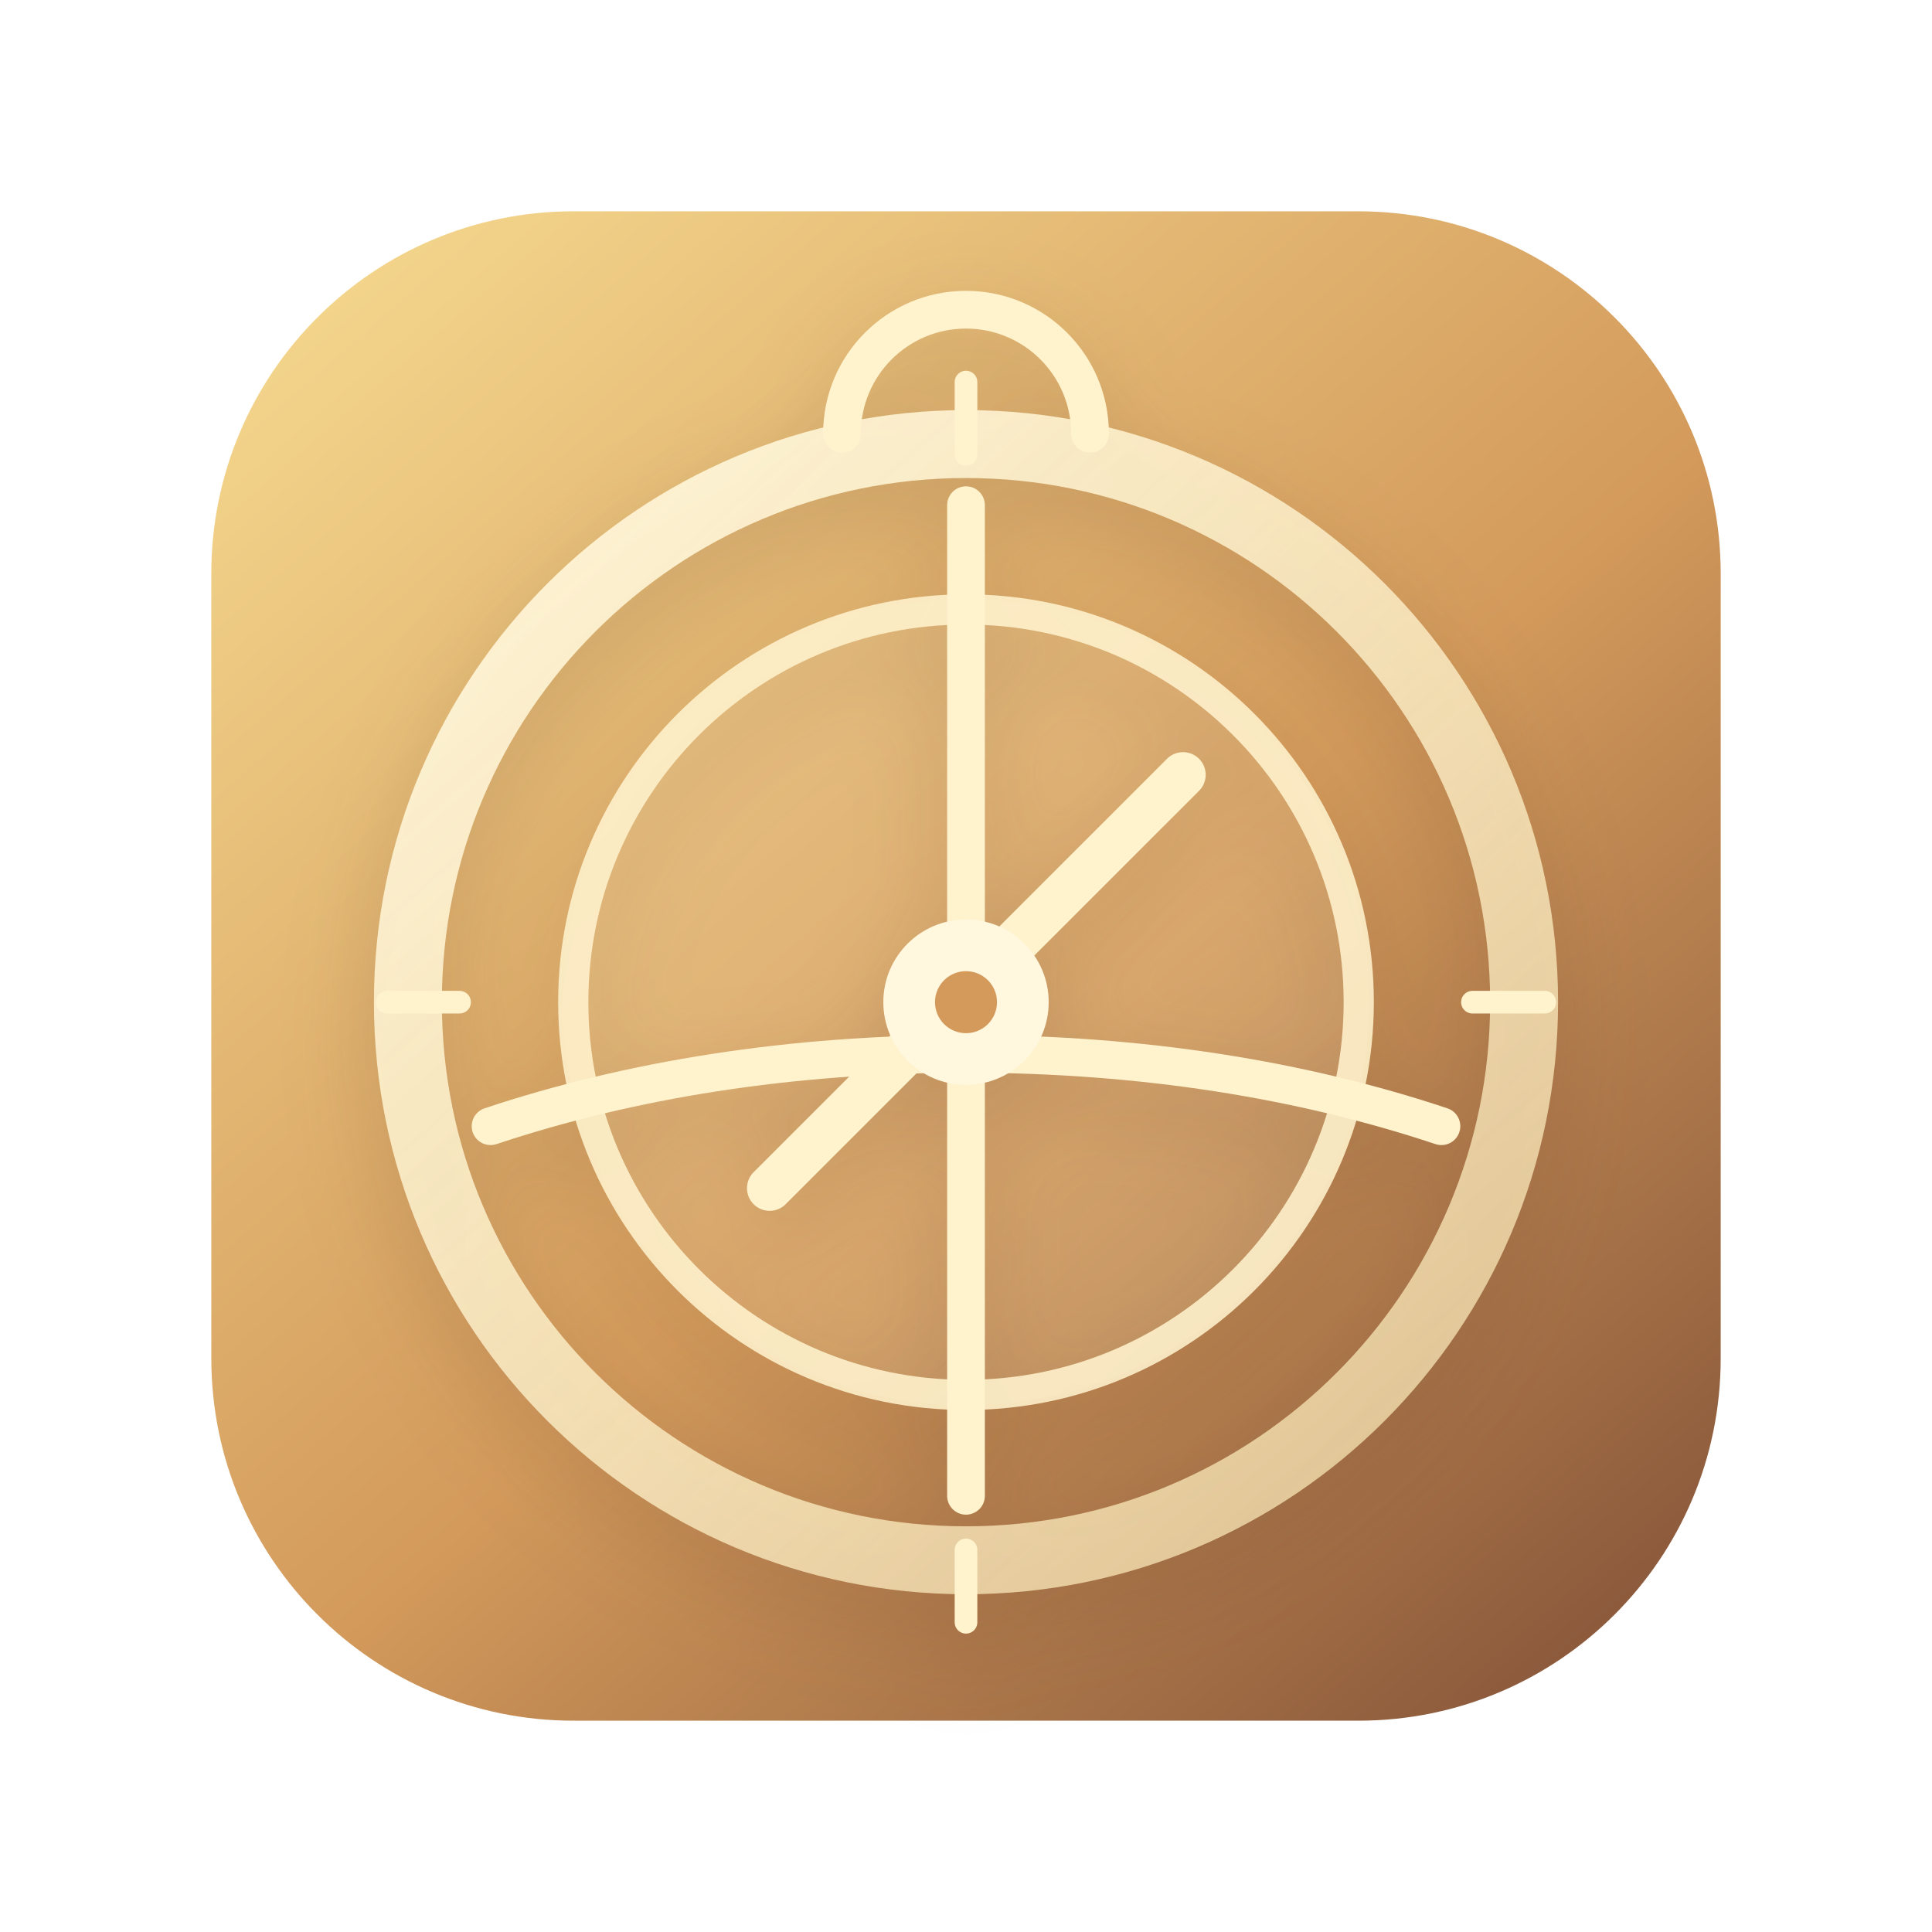
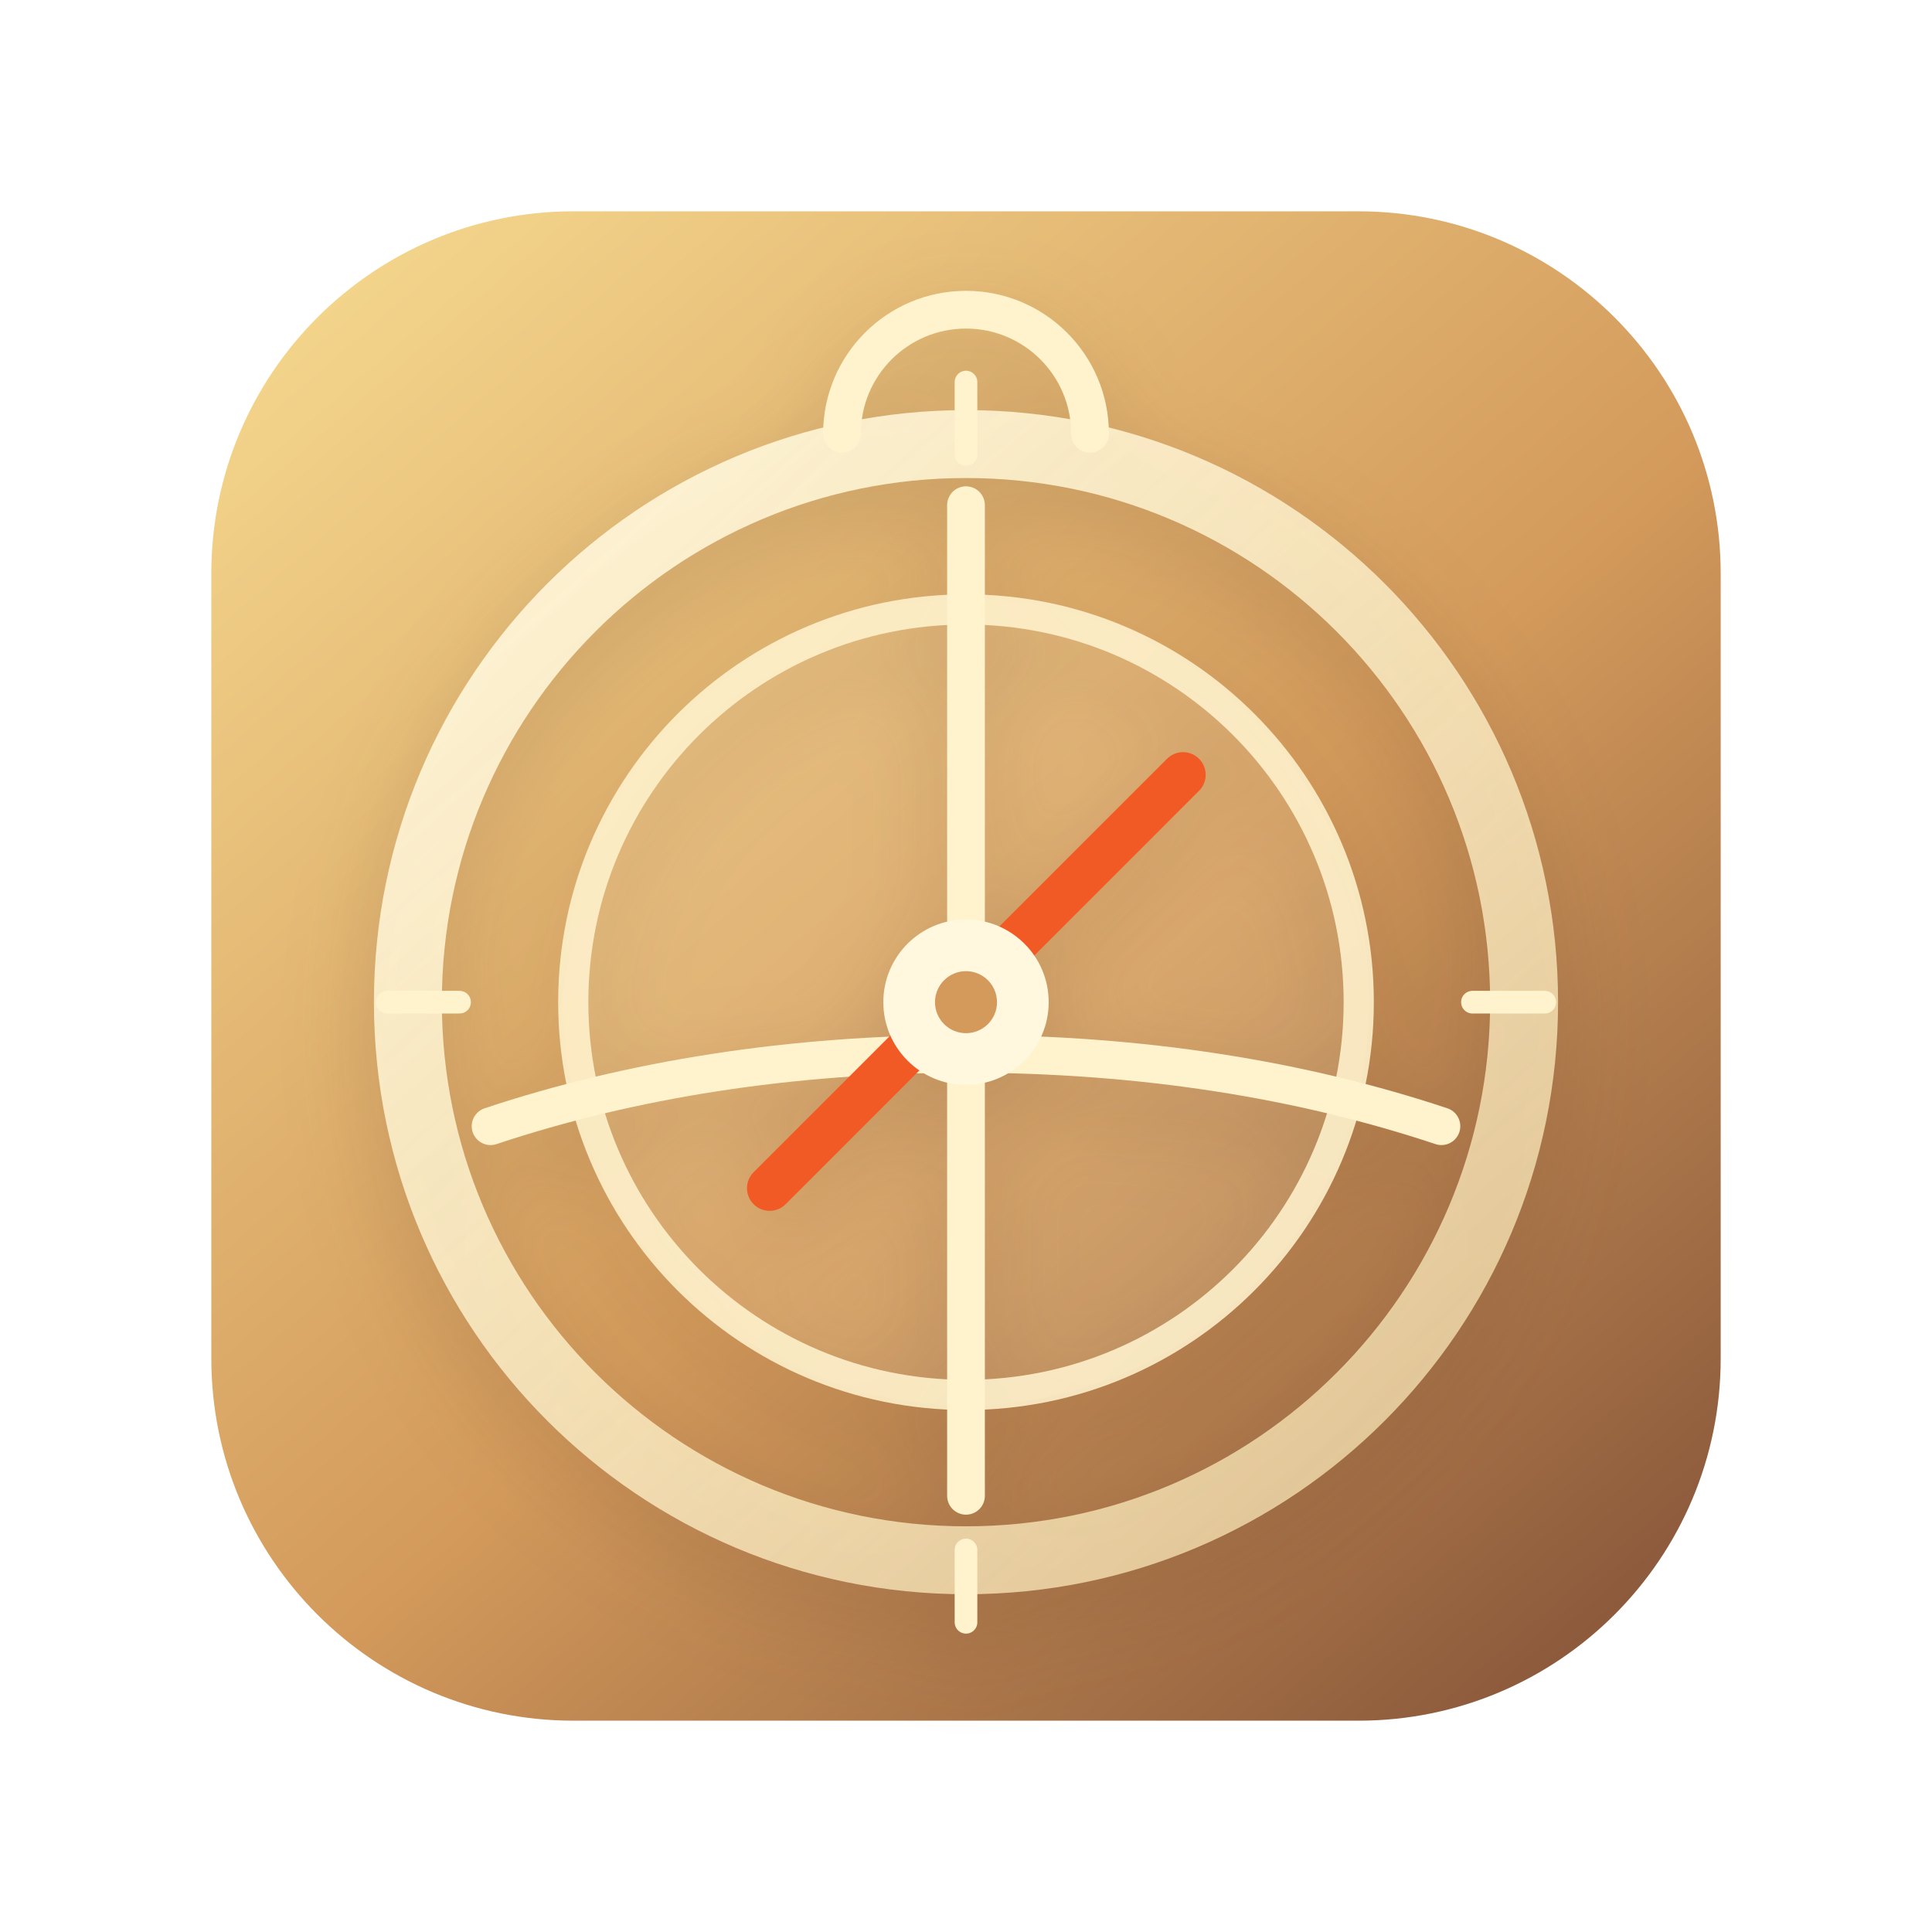
<svg xmlns="http://www.w3.org/2000/svg" width="512" height="512" viewBox="0 0 512 512">
  <defs>
    <linearGradient id="linear-gradient-1" x1="96" y1="72" x2="416" y2="440" gradientUnits="userSpaceOnUse">
      <stop offset="0" stop-color="#f3d48b" />
      <stop offset="0.55" stop-color="#d39a5b" />
      <stop offset="1" stop-color="#8c5a3c" />
    </linearGradient>
-     <filter id="filter-1" filterUnits="userSpaceOnUse" x="53.097" y="31.076" width="405.807" height="447.847" color-interpolation-filters="sRGB">
+     <filter id="filter-1" filterUnits="userSpaceOnUse" x="53.097" y="31.076" width="405.806" height="447.848" color-interpolation-filters="sRGB">
      <feGaussianBlur in="SourceAlpha" stdDeviation="12" />
      <feOffset dx="0" dy="8" result="shadow" />
      <feFlood flood-color="#5c3927" flood-opacity="0.22" />
      <feComposite in2="shadow" operator="in" result="paint" />
      <feMerge>
        <feMergeNode in="paint" />
        <feMergeNode in="SourceGraphic" />
      </feMerge>
    </filter>
    <linearGradient id="linear-gradient-2" x1="138.225" y1="131.378" x2="373.775" y2="397.056" gradientUnits="userSpaceOnUse">
      <stop offset="0" stop-color="#fff6d9" stop-opacity="0.95" />
      <stop offset="1" stop-color="#f7e3b2" stop-opacity="0.75" />
    </linearGradient>
  </defs>
  <g id="Layer_1" data-name="Layer 1">
    <path d="M152 56 L360 56 C413.019 56 456 98.981 456 152 L456 360 C456 413.019 413.019 456 360 456 L152 456 C98.981 456 56 413.019 56 360 L56 152 C56 98.981 98.981 56 152 56 Z" fill="url(#linear-gradient-1)" />
    <path d="M362.819 265.586 C362.819 324.581 314.995 372.406 256 372.406 C197.005 372.406 149.181 324.581 149.181 265.586 C149.181 206.592 197.005 158.767 256 158.767 C314.995 158.767 362.819 206.592 362.819 265.586 Z" fill="#fff0c2" opacity="0.18" />
    <g filter="url(#filter-1)">
      <g>
        <path d="M403.903 265.586 C403.903 347.271 337.685 413.49 256 413.49 C174.315 413.49 108.097 347.271 108.097 265.586 C108.097 183.901 174.315 117.683 256 117.683 C337.685 117.683 403.903 183.901 403.903 265.586 Z" fill="none" stroke="url(#linear-gradient-2)" stroke-width="18" />
        <path d="M360.08 265.586 C360.08 323.068 313.482 369.667 256 369.667 C198.518 369.667 151.92 323.068 151.92 265.586 C151.92 208.104 198.518 161.506 256 161.506 C313.482 161.506 360.08 208.104 360.08 265.586 Z" fill="none" stroke="#fff3ce" stroke-opacity="0.88" stroke-width="8" />
        <path d="M130.008 298.454 C166.984 286.128 209.438 279.281 256 279.281 C302.562 279.281 345.016 286.128 381.992 298.454" fill="none" stroke="#fff3ce" stroke-width="10" stroke-linecap="round" />
        <path d="M256 133.88 L256 396.401" fill="none" stroke="#fff3ce" stroke-width="10" stroke-linecap="round" />
-         <path d="M203.96 314.887 L313.518 205.329" fill="none" stroke="#fff3ce" stroke-width="12" stroke-linecap="round" />
+         <path d="M203.96 314.887 L313.518 205.329" fill="none" stroke="#f15a24" stroke-width="12" stroke-linecap="round" />
        <path d="M277.912 265.586 C277.912 277.688 268.101 287.498 256 287.498 C243.899 287.498 234.088 277.688 234.088 265.586 C234.088 253.485 243.899 243.675 256 243.675 C268.101 243.675 277.912 253.485 277.912 265.586 Z" fill="#fff7de" />
        <path d="M264.217 265.586 C264.217 270.124 260.538 273.803 256 273.803 C251.462 273.803 247.783 270.124 247.783 265.586 C247.783 261.048 251.462 257.369 256 257.369 C260.538 257.369 264.217 261.048 264.217 265.586 Z" fill="#d39a5b" />
        <path d="M223.133 114.944 C223.133 96.791 237.848 82.076 256 82.076 C274.152 82.076 288.867 96.791 288.867 114.944" fill="none" stroke="#fff3ce" stroke-width="10" stroke-linecap="round" />
        <path d="M256 101.249 L256 120.422" fill="none" stroke="#fff3ce" stroke-width="6" stroke-linecap="round" />
        <path d="M409.381 265.586 L390.209 265.586" fill="none" stroke="#fff3ce" stroke-width="6" stroke-linecap="round" />
        <path d="M121.791 265.586 L102.619 265.586" fill="none" stroke="#fff3ce" stroke-width="6" stroke-linecap="round" />
        <path d="M256 410.751 L256 429.924" fill="none" stroke="#fff3ce" stroke-width="6" stroke-linecap="round" />
      </g>
    </g>
  </g>
</svg>
